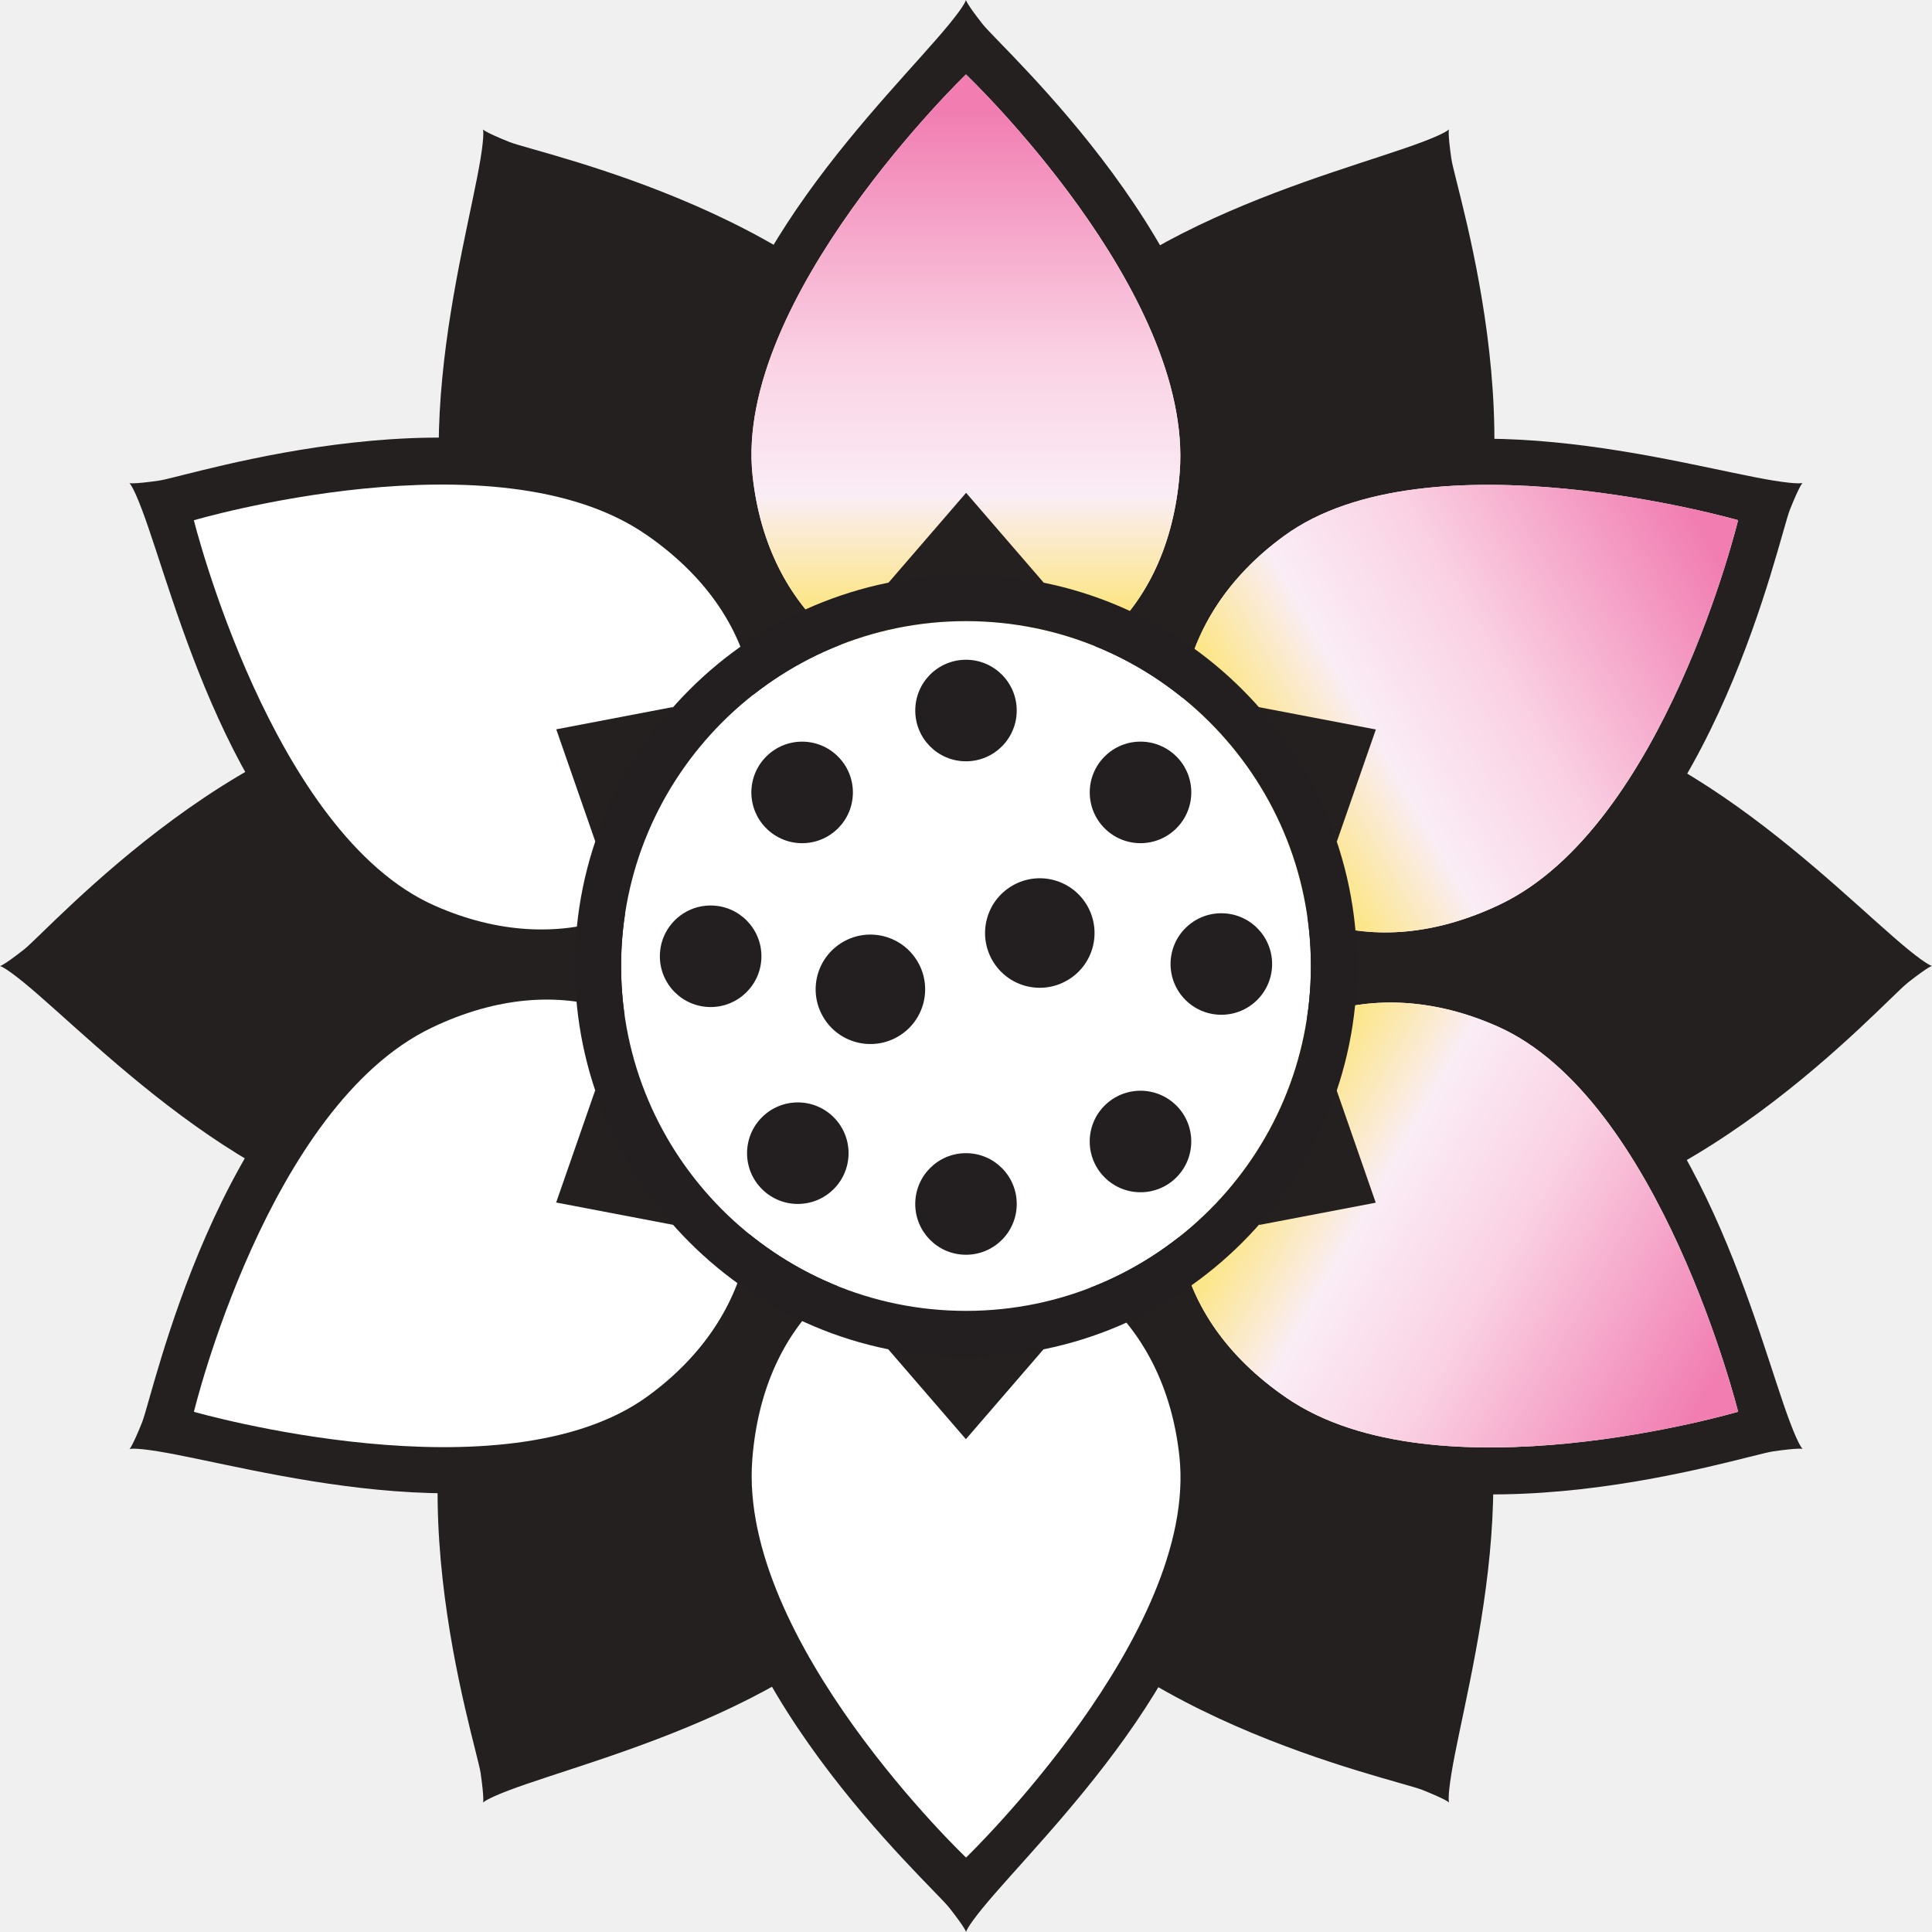
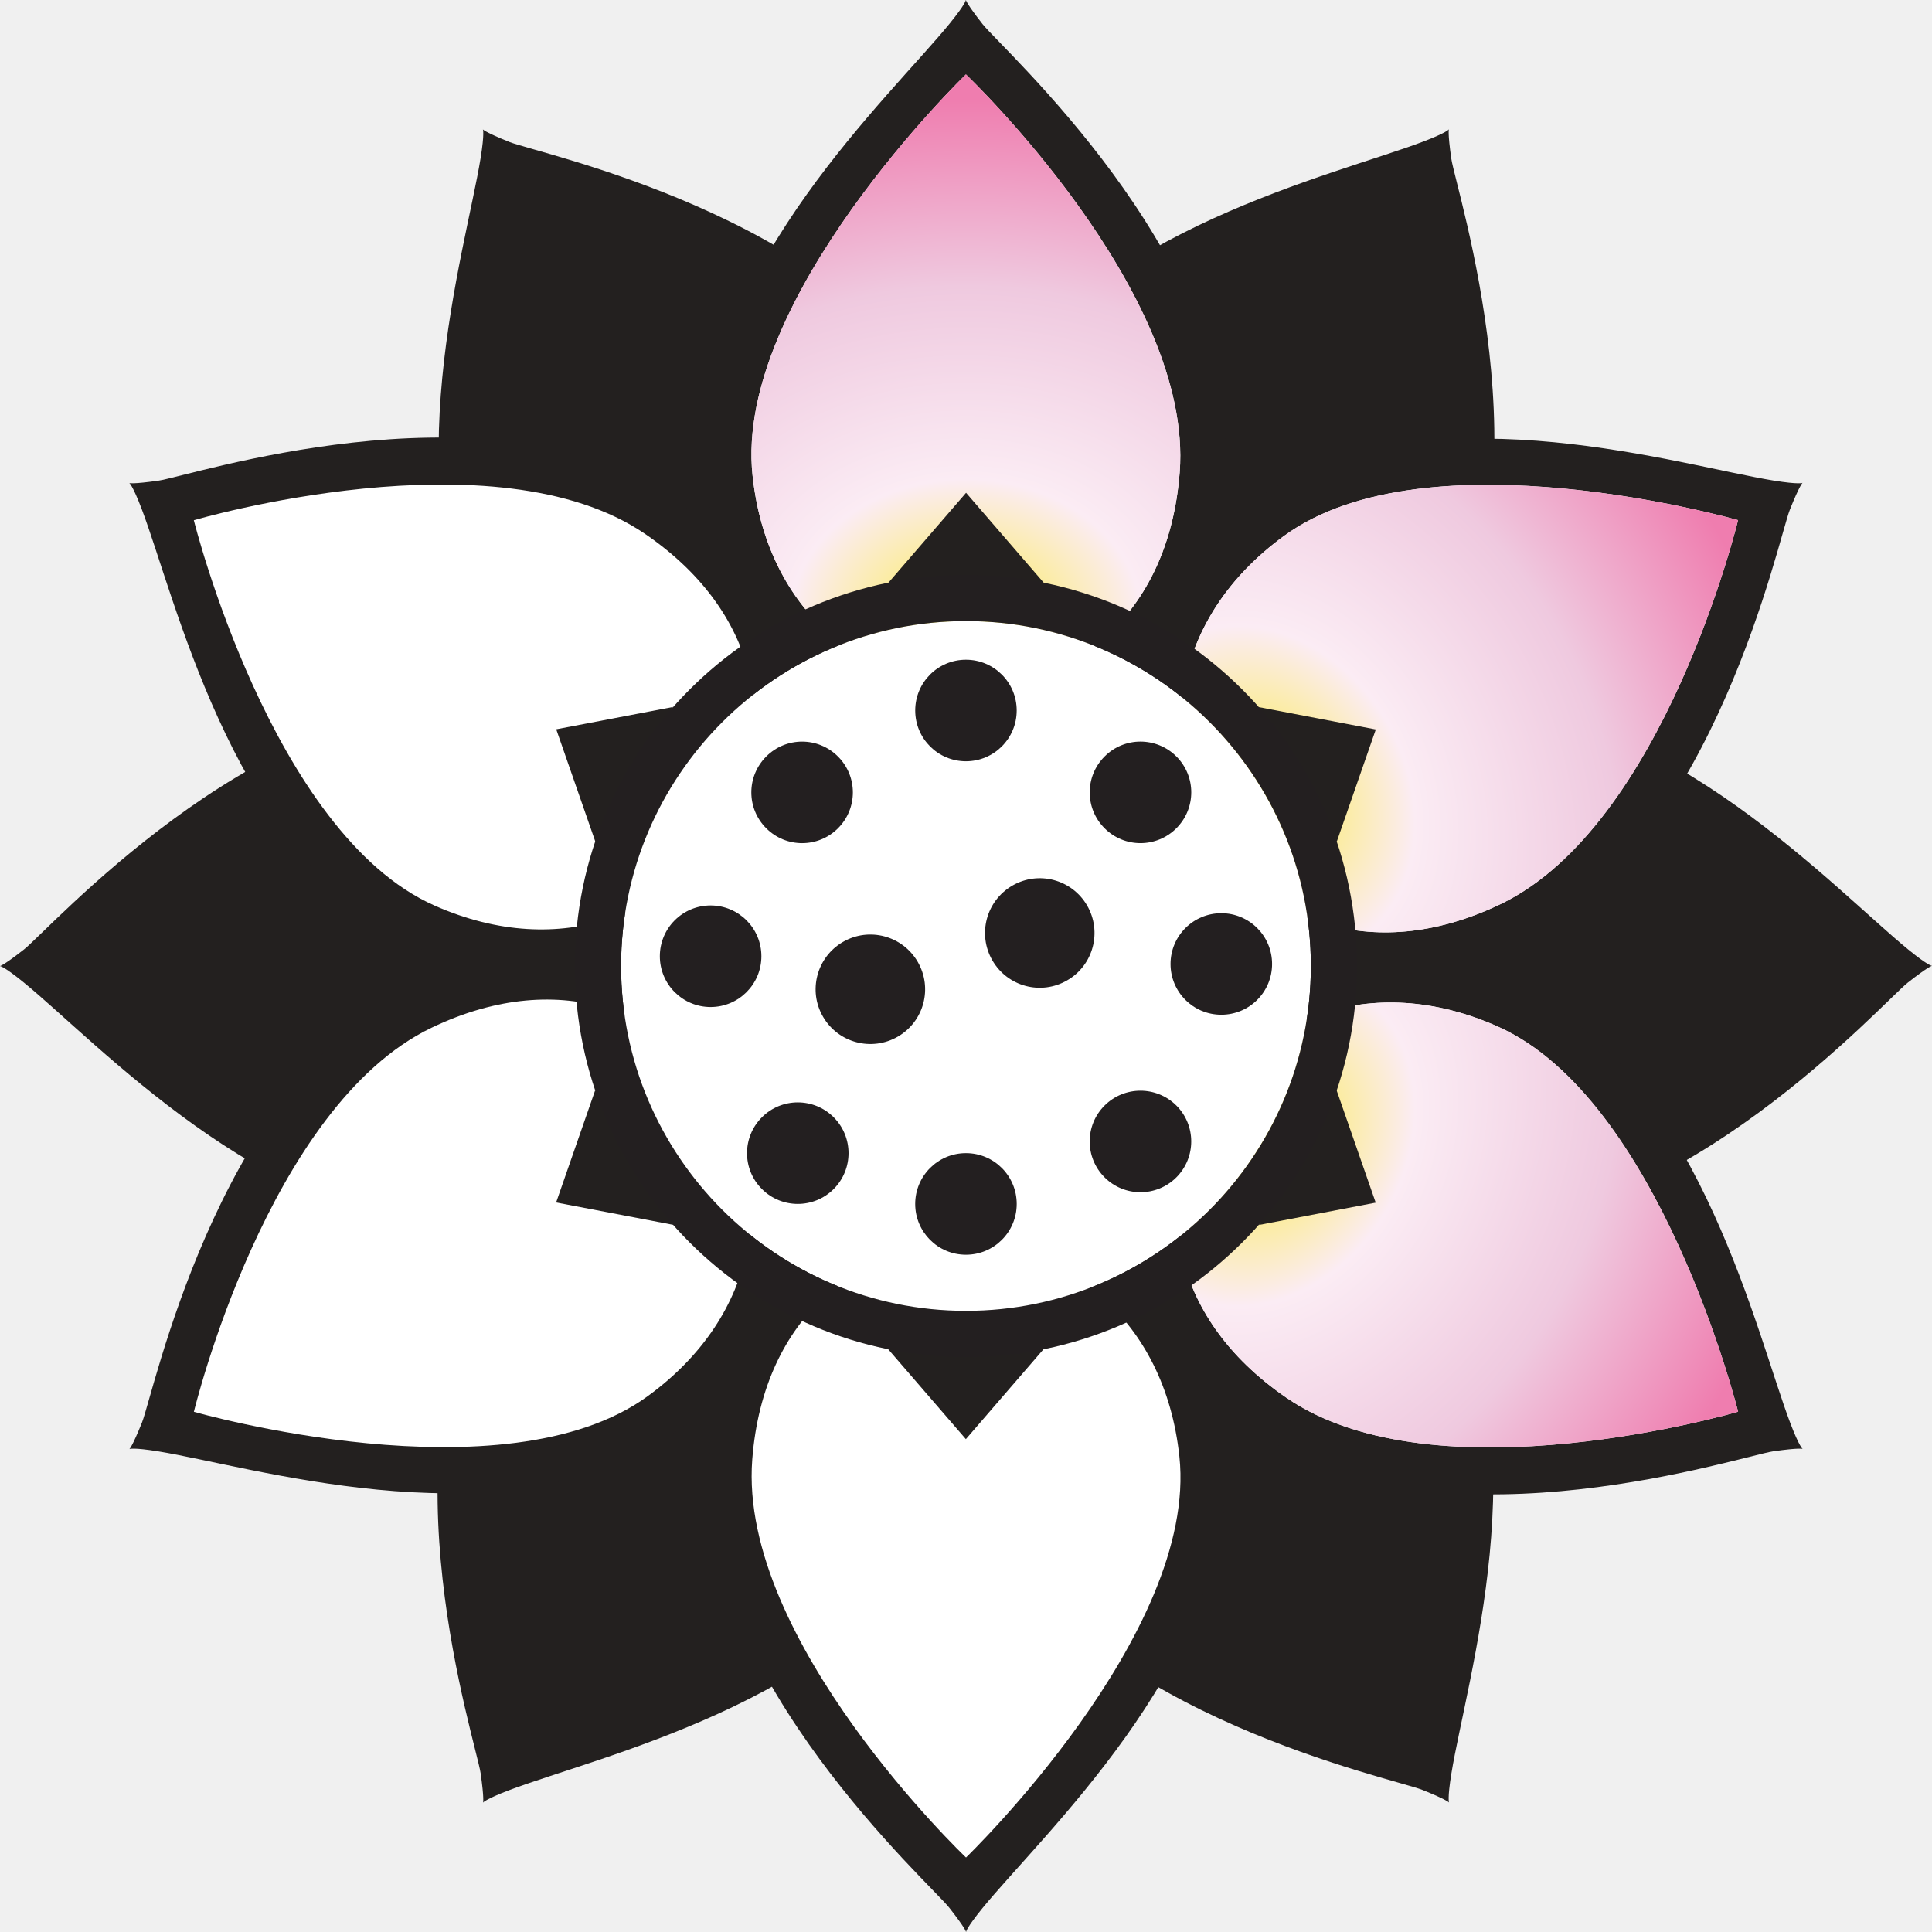
- <svg xmlns="http://www.w3.org/2000/svg" width="100%" height="100%" viewBox="0 0 400 400" version="1.1" xml:space="preserve" style="fill-rule:evenodd;clip-rule:evenodd;stroke-linejoin:round;stroke-miterlimit:2;">
-   <g id="Layer-1" transform="matrix(5.555556,0,0,5.555556,0,0)">
-     <g transform="matrix(18.99341,5.095115,5.095115,-18.99341,17.60416,17.13835)">
-       <path d="M-0.143,0.61C-0.143,0.61 -0.138,0.605 -0.133,0.556C-0.115,0.378 -0.133,-0.088 0.114,-0.342C0.59,-0.831 1.304,-0.151 0.82,0.343C0.543,0.625 -0.026,0.593 -0.088,0.6C-0.138,0.606 -0.143,0.61 -0.143,0.61Z" style="fill:rgb(35,32,31);fill-rule:nonzero;" />
-     </g>
-     <g transform="matrix(13.90921,-13.90122,-13.90122,-13.90921,10.46742,42.50044)">
-       <path d="M-0.143,0.61C-0.143,0.61 -0.138,0.605 -0.133,0.556C-0.115,0.378 -0.133,-0.088 0.114,-0.342C0.59,-0.831 1.304,-0.151 0.82,0.343C0.543,0.625 -0.026,0.593 -0.088,0.6C-0.138,0.606 -0.143,0.61 -0.143,0.61Z" style="fill:rgb(35,32,31);fill-rule:nonzero;" />
-     </g>
-     <g transform="matrix(-5.084208,-18.99634,-18.99634,5.084208,28.86325,61.36209)">
-       <path d="M-0.143,0.61C-0.143,0.61 -0.138,0.605 -0.133,0.556C-0.115,0.378 -0.133,-0.088 0.114,-0.342C0.59,-0.831 1.304,-0.151 0.82,0.343C0.543,0.625 -0.026,0.593 -0.088,0.6C-0.138,0.606 -0.143,0.61 -0.143,0.61Z" style="fill:rgb(35,32,31);fill-rule:nonzero;" />
-     </g>
-     <g transform="matrix(-18.99341,-5.095115,-5.095115,18.99341,54.39584,54.86165)">
-       <path d="M-0.143,0.61C-0.143,0.61 -0.138,0.605 -0.133,0.556C-0.115,0.378 -0.133,-0.088 0.114,-0.342C0.59,-0.831 1.304,-0.151 0.82,0.343C0.543,0.625 -0.026,0.593 -0.088,0.6C-0.138,0.606 -0.143,0.61 -0.143,0.61Z" style="fill:rgb(35,32,31);fill-rule:nonzero;" />
-     </g>
-     <g transform="matrix(-13.90921,13.90122,13.90122,13.90921,61.53258,29.49956)">
-       <path d="M-0.143,0.61C-0.143,0.61 -0.138,0.605 -0.133,0.556C-0.115,0.378 -0.133,-0.088 0.114,-0.342C0.59,-0.831 1.304,-0.151 0.82,0.343C0.543,0.625 -0.026,0.593 -0.088,0.6C-0.138,0.606 -0.143,0.61 -0.143,0.61Z" style="fill:rgb(35,32,31);fill-rule:nonzero;" />
-     </g>
-     <g transform="matrix(5.084208,18.99634,18.99634,-5.084208,43.13674,10.63791)">
-       <path d="M-0.143,0.61C-0.143,0.61 -0.138,0.605 -0.133,0.556C-0.115,0.378 -0.133,-0.088 0.114,-0.342C0.59,-0.831 1.304,-0.151 0.82,0.343C0.543,0.625 -0.026,0.593 -0.088,0.6C-0.138,0.606 -0.143,0.61 -0.143,0.61Z" style="fill:rgb(35,32,31);fill-rule:nonzero;" />
-     </g>
-     <g transform="matrix(18.99634,-5.084208,-5.084208,-18.99634,10.63791,28.86325)">
-       <path d="M-0.143,0.61C-0.143,0.61 -0.138,0.605 -0.133,0.556C-0.115,0.378 -0.133,-0.088 0.114,-0.342C0.59,-0.831 1.304,-0.151 0.82,0.343C0.543,0.625 -0.026,0.593 -0.088,0.6C-0.138,0.606 -0.143,0.61 -0.143,0.61Z" style="fill:rgb(35,32,31);fill-rule:nonzero;" />
-     </g>
-     <g transform="matrix(15.82721,-4.236019,-4.236019,-15.82721,11.55058,28.13632)">
-       <path d="M-0.117,0.584C-0.117,0.584 -0.13,-0.15 0.185,-0.404C0.682,-0.805 1.299,-0.216 0.867,0.288C0.598,0.602 -0.117,0.584 -0.117,0.584Z" style="fill:white;fill-rule:nonzero;" />
-     </g>
-     <g transform="matrix(-2.777673,4.807882,4.807882,2.777673,23.76512,25.48951)">
-       <path d="M0.537,-0.321L0.015,0.283L1.06,0.285L0.537,-0.321Z" style="fill:rgb(35,32,31);fill-rule:nonzero;" />
-     </g>
-     <g transform="matrix(5.095115,-18.99341,-18.99341,-5.095115,17.13835,54.39584)">
-       <path d="M-0.143,0.61C-0.143,0.61 -0.138,0.605 -0.133,0.556C-0.115,0.378 -0.133,-0.088 0.114,-0.342C0.59,-0.831 1.304,-0.151 0.82,0.343C0.543,0.625 -0.026,0.593 -0.088,0.6C-0.138,0.606 -0.143,0.61 -0.143,0.61Z" style="fill:rgb(35,32,31);fill-rule:nonzero;" />
-     </g>
-     <g transform="matrix(4.245106,-15.82478,-15.82478,-4.245106,16.96515,53.24198)">
-       <path d="M-0.117,0.584C-0.117,0.584 -0.13,-0.15 0.185,-0.404C0.682,-0.805 1.299,-0.216 0.867,0.288C0.598,0.602 -0.117,0.584 -0.117,0.584Z" style="fill:white;fill-rule:nonzero;" />
-     </g>
-     <g transform="matrix(2.774911,4.809476,4.809476,-2.774911,20.78021,41.34047)">
-       <path d="M0.537,-0.321L0.015,0.283L1.06,0.285L0.537,-0.321Z" style="fill:rgb(35,32,31);fill-rule:nonzero;" />
-     </g>
-     <g transform="matrix(-13.90122,-13.90921,-13.90921,13.90122,42.50044,61.53258)">
-       <path d="M-0.143,0.61C-0.143,0.61 -0.138,0.605 -0.133,0.556C-0.115,0.378 -0.133,-0.088 0.114,-0.342C0.59,-0.831 1.304,-0.151 0.82,0.343C0.543,0.625 -0.026,0.593 -0.088,0.6C-0.138,0.606 -0.143,0.61 -0.143,0.61Z" style="fill:rgb(35,32,31);fill-rule:nonzero;" />
-     </g>
-     <g transform="matrix(-11.58211,-11.58876,-11.58876,11.58211,41.41457,61.10565)">
-       <path d="M-0.117,0.584C-0.117,0.584 -0.13,-0.15 0.185,-0.404C0.682,-0.805 1.299,-0.216 0.867,0.288C0.598,0.602 -0.117,0.584 -0.117,0.584Z" style="fill:white;fill-rule:nonzero;" />
-     </g>
-     <g transform="matrix(5.552584,0.001594,0.001594,-5.552584,33.01509,51.85096)">
-       <path d="M0.537,-0.321L0.015,0.283L1.06,0.285L0.537,-0.321Z" style="fill:rgb(35,32,31);fill-rule:nonzero;" />
-     </g>
-     <g transform="matrix(-18.99634,5.084208,5.084208,18.99634,61.36209,43.13674)">
-       <path d="M-0.143,0.61C-0.143,0.61 -0.138,0.605 -0.133,0.556C-0.115,0.378 -0.133,-0.088 0.114,-0.342C0.59,-0.831 1.304,-0.151 0.82,0.343C0.543,0.625 -0.026,0.593 -0.088,0.6C-0.138,0.606 -0.143,0.61 -0.143,0.61Z" style="fill:rgb(35,32,31);fill-rule:nonzero;" />
-     </g>
-     <g transform="matrix(-15.82721,4.236019,4.236019,15.82721,60.44942,43.86368)">
-       <path d="M-0.117,0.584C-0.117,0.584 -0.13,-0.15 0.185,-0.404C0.682,-0.805 1.299,-0.216 0.867,0.288C0.598,0.602 -0.117,0.584 -0.117,0.584Z" style="fill:white;fill-rule:nonzero;" />
-     </g>
-     <g transform="matrix(-15.82721,4.236019,4.236019,15.82721,60.44942,43.86368)">
-       <path d="M-0.117,0.584C-0.117,0.584 -0.13,-0.15 0.185,-0.404C0.682,-0.805 1.299,-0.216 0.867,0.288C0.598,0.602 -0.117,0.584 -0.117,0.584Z" style="fill:url(#_Linear1);fill-rule:nonzero;" />
-     </g>
-     <g transform="matrix(2.777673,-4.807882,-4.807882,-2.777673,48.23488,46.51049)">
-       <path d="M0.537,-0.321L0.015,0.283L1.06,0.285L0.537,-0.321Z" style="fill:rgb(35,32,31);fill-rule:nonzero;" />
-     </g>
-     <g transform="matrix(-5.095115,18.99341,18.99341,5.095115,54.86165,17.60416)">
-       <path d="M-0.143,0.61C-0.143,0.61 -0.138,0.605 -0.133,0.556C-0.115,0.378 -0.133,-0.088 0.114,-0.342C0.59,-0.831 1.304,-0.151 0.82,0.343C0.543,0.625 -0.026,0.593 -0.088,0.6C-0.138,0.606 -0.143,0.61 -0.143,0.61Z" style="fill:rgb(35,32,31);fill-rule:nonzero;" />
-     </g>
-     <g transform="matrix(-4.245106,15.82478,15.82478,4.245106,55.03485,18.75802)">
-       <path d="M-0.117,0.584C-0.117,0.584 -0.13,-0.15 0.185,-0.404C0.682,-0.805 1.299,-0.216 0.867,0.288C0.598,0.602 -0.117,0.584 -0.117,0.584Z" style="fill:white;fill-rule:nonzero;" />
-     </g>
-     <g transform="matrix(-4.245106,15.82478,15.82478,4.245106,55.03485,18.75802)">
-       <path d="M-0.117,0.584C-0.117,0.584 -0.13,-0.15 0.185,-0.404C0.682,-0.805 1.299,-0.216 0.867,0.288C0.598,0.602 -0.117,0.584 -0.117,0.584Z" style="fill:url(#_Linear2);fill-rule:nonzero;" />
-     </g>
-     <g transform="matrix(-2.774911,-4.809476,-4.809476,2.774911,51.21979,30.65953)">
-       <path d="M0.537,-0.321L0.015,0.283L1.06,0.285L0.537,-0.321Z" style="fill:rgb(35,32,31);fill-rule:nonzero;" />
-     </g>
-     <g transform="matrix(13.90122,13.90921,13.90921,-13.90122,29.49956,10.46742)">
-       <path d="M-0.143,0.61C-0.143,0.61 -0.138,0.605 -0.133,0.556C-0.115,0.378 -0.133,-0.088 0.114,-0.342C0.59,-0.831 1.304,-0.151 0.82,0.343C0.543,0.625 -0.026,0.593 -0.088,0.6C-0.138,0.606 -0.143,0.61 -0.143,0.61Z" style="fill:rgb(35,32,31);fill-rule:nonzero;" />
-     </g>
-     <g transform="matrix(11.58211,11.58876,11.58876,-11.58211,30.58544,10.89435)">
-       <path d="M-0.117,0.584C-0.117,0.584 -0.13,-0.15 0.185,-0.404C0.682,-0.805 1.299,-0.216 0.867,0.288C0.598,0.602 -0.117,0.584 -0.117,0.584Z" style="fill:white;fill-rule:nonzero;" />
-     </g>
-     <g transform="matrix(11.58211,11.58876,11.58876,-11.58211,30.58544,10.89435)">
-       <path d="M-0.117,0.584C-0.117,0.584 -0.13,-0.15 0.185,-0.404C0.682,-0.805 1.299,-0.216 0.867,0.288C0.598,0.602 -0.117,0.584 -0.117,0.584Z" style="fill:url(#_Linear3);fill-rule:nonzero;" />
-     </g>
-     <g transform="matrix(-5.552584,-0.001594,-0.001594,5.552584,38.98491,20.14904)">
-       <path d="M0.537,-0.321L0.015,0.283L1.06,0.285L0.537,-0.321Z" style="fill:rgb(35,32,31);fill-rule:nonzero;" />
-     </g>
-     <g transform="matrix(-1.501736,0,0,1.501736,36,48.85336)">
-       <path d="M0,-17.118C4.719,-17.118 8.559,-13.278 8.559,-8.558C8.559,-3.84 4.719,0 0,0C-4.719,0 -8.559,-3.84 -8.559,-8.558C-8.559,-13.278 -4.719,-17.118 0,-17.118" style="fill:white;fill-rule:nonzero;" />
-     </g>
-     <g transform="matrix(1.501736,0,0,1.501736,36,50.5736)">
-       <path d="M0,-19.409C-5.351,-19.409 -9.705,-15.055 -9.705,-9.704C-9.705,-4.354 -5.351,0 0,0C5.351,0 9.705,-4.354 9.705,-9.704C9.705,-15.055 5.351,-19.409 0,-19.409M0,-1.146C-4.719,-1.146 -8.559,-4.985 -8.559,-9.704C-8.559,-14.424 -4.719,-18.263 0,-18.263C4.719,-18.263 8.559,-14.424 8.559,-9.704C8.559,-4.985 4.719,-1.146 0,-1.146" style="fill:rgb(35,31,32);fill-rule:nonzero;" />
-     </g>
-     <g transform="matrix(0,-1.501736,-1.501736,0,35.9997,24.58861)">
-       <path d="M-1.259,-1.259C-1.955,-1.259 -2.519,-0.696 -2.519,0.001C-2.519,0.697 -1.955,1.259 -1.259,1.259C-0.563,1.259 0.001,0.697 0.001,0.001C0.001,-0.696 -0.563,-1.259 -1.259,-1.259" style="fill:rgb(35,31,32);fill-rule:nonzero;" />
-     </g>
-     <g transform="matrix(0,-1.501736,-1.501736,0,36.00045,42.97677)">
-       <path d="M-1.26,-1.259C-0.564,-1.259 0.001,-0.696 0.001,0.001C0.001,0.697 -0.564,1.26 -1.26,1.26C-1.955,1.26 -2.52,0.697 -2.52,0.001C-2.52,-0.696 -1.955,-1.259 -1.26,-1.259" style="fill:rgb(35,31,32);fill-rule:nonzero;" />
-     </g>
-     <g transform="matrix(-1.501736,0,0,1.501736,26.48365,37.52967)">
-       <path d="M0,-2.52C-0.695,-2.52 -1.26,-1.957 -1.26,-1.26C-1.26,-0.564 -0.695,0 0,0C0.696,0 1.26,-0.564 1.26,-1.26C1.26,-1.957 0.696,-2.52 0,-2.52" style="fill:rgb(35,31,32);fill-rule:nonzero;" />
-     </g>
-     <g transform="matrix(-1.501736,0,0,1.501736,45.5156,37.8171)">
-       <path d="M0,-2.519C0.696,-2.519 1.26,-1.956 1.26,-1.259C1.26,-0.563 0.696,0 0,0C-0.696,0 -1.26,-0.563 -1.26,-1.259C-1.26,-1.956 -0.696,-2.519 0,-2.519" style="fill:rgb(35,31,32);fill-rule:nonzero;" />
-     </g>
-     <g transform="matrix(-1.061888,-1.061888,-1.061888,1.061888,28.00152,29.52991)">
-       <path d="M-0.892,-2.149C-1.588,-2.149 -2.151,-1.586 -2.151,-0.89C-2.151,-0.194 -1.588,0.369 -0.892,0.369C-0.195,0.37 0.368,-0.193 0.368,-0.891C0.368,-1.587 -0.195,-2.15 -0.892,-2.149" style="fill:rgb(35,31,32);fill-rule:nonzero;" />
-     </g>
-     <g transform="matrix(-1.061888,-1.061888,-1.061888,1.061888,40.61,42.54059)">
-       <path d="M-0.891,-2.152C-0.196,-2.151 0.368,-1.588 0.369,-0.892C0.369,-0.196 -0.194,0.368 -0.891,0.368C-1.587,0.368 -2.151,-0.196 -2.151,-0.892C-2.15,-1.588 -1.586,-2.152 -0.891,-2.152" style="fill:rgb(35,31,32);fill-rule:nonzero;" />
-     </g>
-     <g transform="matrix(-1.061888,1.061888,1.061888,1.061888,31.62373,42.97556)">
-       <path d="M0.891,-2.15C0.195,-2.151 -0.369,-1.586 -0.369,-0.891C-0.369,-0.195 0.195,0.369 0.891,0.369C1.586,0.369 2.151,-0.195 2.15,-0.891C2.151,-1.586 1.586,-2.15 0.891,-2.15" style="fill:rgb(35,31,32);fill-rule:nonzero;" />
-     </g>
-     <g transform="matrix(-1.299048,0.753448,0.753448,1.299048,34.20743,37.88226)">
-       <path d="M0.681,-2.533C-0.069,-2.533 -0.677,-1.926 -0.677,-1.174C-0.677,-0.424 -0.07,0.183 0.681,0.183C1.432,0.182 2.04,-0.426 2.039,-1.176C2.04,-1.926 1.431,-2.533 0.681,-2.533" style="fill:rgb(35,31,32);fill-rule:nonzero;" />
-     </g>
-     <g transform="matrix(-1.06159,1.062186,1.062186,1.06159,44.39562,29.52931)">
-       <path d="M0.891,-2.15C1.587,-2.15 2.151,-1.587 2.151,-0.891C2.152,-0.195 1.588,0.369 0.891,0.369C0.195,0.369 -0.369,-0.194 -0.369,-0.89C-0.368,-1.586 0.194,-2.151 0.891,-2.15" style="fill:rgb(35,31,32);fill-rule:nonzero;" />
-     </g>
-     <g transform="matrix(-1.299048,0.753448,0.753448,1.299048,40.52126,35.78499)">
-       <path d="M0.681,-2.534C1.432,-2.534 2.039,-1.927 2.04,-1.176C2.04,-0.424 1.433,0.183 0.681,0.182C-0.068,0.184 -0.676,-0.424 -0.677,-1.175C-0.677,-1.927 -0.069,-2.535 0.681,-2.534" style="fill:rgb(35,31,32);fill-rule:nonzero;" />
+ <svg xmlns="http://www.w3.org/2000/svg" width="400px" height="400px" version="1.1" xml:space="preserve" style="fill-rule:evenodd;clip-rule:evenodd;stroke-linejoin:round;stroke-miterlimit:2;">
+   <g transform="matrix(1,0,0,1,-0.006296,-0.006296)">
+     <g id="Layer-1" transform="matrix(5.555556,0,0,5.555556,0,0)">
+       <g>
+         <g transform="matrix(18.99341,5.095115,5.095115,-18.99341,17.60416,17.13835)">
+           <path d="M-0.143,0.61C-0.143,0.61 -0.138,0.605 -0.133,0.556C-0.115,0.378 -0.133,-0.088 0.114,-0.342C0.59,-0.831 1.304,-0.151 0.82,0.343C0.543,0.625 -0.026,0.593 -0.088,0.6C-0.138,0.606 -0.143,0.61 -0.143,0.61Z" style="fill:rgb(35,32,31);fill-rule:nonzero;" />
+         </g>
+         <g transform="matrix(13.90921,-13.90122,-13.90122,-13.90921,10.46742,42.50044)">
+           <path d="M-0.143,0.61C-0.143,0.61 -0.138,0.605 -0.133,0.556C-0.115,0.378 -0.133,-0.088 0.114,-0.342C0.59,-0.831 1.304,-0.151 0.82,0.343C0.543,0.625 -0.026,0.593 -0.088,0.6C-0.138,0.606 -0.143,0.61 -0.143,0.61Z" style="fill:rgb(35,32,31);fill-rule:nonzero;" />
+         </g>
+         <g transform="matrix(-5.084208,-18.99634,-18.99634,5.084208,28.86325,61.36209)">
+           <path d="M-0.143,0.61C-0.143,0.61 -0.138,0.605 -0.133,0.556C-0.115,0.378 -0.133,-0.088 0.114,-0.342C0.59,-0.831 1.304,-0.151 0.82,0.343C0.543,0.625 -0.026,0.593 -0.088,0.6C-0.138,0.606 -0.143,0.61 -0.143,0.61Z" style="fill:rgb(35,32,31);fill-rule:nonzero;" />
+         </g>
+         <g transform="matrix(-18.99341,-5.095115,-5.095115,18.99341,54.39584,54.86165)">
+           <path d="M-0.143,0.61C-0.143,0.61 -0.138,0.605 -0.133,0.556C-0.115,0.378 -0.133,-0.088 0.114,-0.342C0.59,-0.831 1.304,-0.151 0.82,0.343C0.543,0.625 -0.026,0.593 -0.088,0.6C-0.138,0.606 -0.143,0.61 -0.143,0.61Z" style="fill:rgb(35,32,31);fill-rule:nonzero;" />
+         </g>
+         <g transform="matrix(-13.90921,13.90122,13.90122,13.90921,61.53258,29.49956)">
+           <path d="M-0.143,0.61C-0.143,0.61 -0.138,0.605 -0.133,0.556C-0.115,0.378 -0.133,-0.088 0.114,-0.342C0.59,-0.831 1.304,-0.151 0.82,0.343C0.543,0.625 -0.026,0.593 -0.088,0.6C-0.138,0.606 -0.143,0.61 -0.143,0.61Z" style="fill:rgb(35,32,31);fill-rule:nonzero;" />
+         </g>
+         <g transform="matrix(5.084208,18.99634,18.99634,-5.084208,43.13674,10.63791)">
+           <path d="M-0.143,0.61C-0.143,0.61 -0.138,0.605 -0.133,0.556C-0.115,0.378 -0.133,-0.088 0.114,-0.342C0.59,-0.831 1.304,-0.151 0.82,0.343C0.543,0.625 -0.026,0.593 -0.088,0.6C-0.138,0.606 -0.143,0.61 -0.143,0.61Z" style="fill:rgb(35,32,31);fill-rule:nonzero;" />
+         </g>
+       </g>
+       <g>
+         <g>
+           <g transform="matrix(18.99634,-5.084208,-5.084208,-18.99634,10.63791,28.86325)">
+             <path d="M-0.143,0.61C-0.143,0.61 -0.138,0.605 -0.133,0.556C-0.115,0.378 -0.133,-0.088 0.114,-0.342C0.59,-0.831 1.304,-0.151 0.82,0.343C0.543,0.625 -0.026,0.593 -0.088,0.6C-0.138,0.606 -0.143,0.61 -0.143,0.61Z" style="fill:rgb(35,32,31);fill-rule:nonzero;" />
+           </g>
+           <g transform="matrix(15.82721,-4.236019,-4.236019,-15.82721,11.55058,28.13632)">
+             <path d="M-0.117,0.584C-0.117,0.584 -0.13,-0.15 0.185,-0.404C0.682,-0.805 1.299,-0.216 0.867,0.288C0.598,0.602 -0.117,0.584 -0.117,0.584Z" style="fill:white;fill-rule:nonzero;" />
+           </g>
+         </g>
+         <g>
+           <g transform="matrix(5.095115,-18.99341,-18.99341,-5.095115,17.13835,54.39584)">
+             <path d="M-0.143,0.61C-0.143,0.61 -0.138,0.605 -0.133,0.556C-0.115,0.378 -0.133,-0.088 0.114,-0.342C0.59,-0.831 1.304,-0.151 0.82,0.343C0.543,0.625 -0.026,0.593 -0.088,0.6C-0.138,0.606 -0.143,0.61 -0.143,0.61Z" style="fill:rgb(35,32,31);fill-rule:nonzero;" />
+           </g>
+           <g transform="matrix(4.245106,-15.82478,-15.82478,-4.245106,16.96515,53.24198)">
+             <path d="M-0.117,0.584C-0.117,0.584 -0.13,-0.15 0.185,-0.404C0.682,-0.805 1.299,-0.216 0.867,0.288C0.598,0.602 -0.117,0.584 -0.117,0.584Z" style="fill:white;fill-rule:nonzero;" />
+           </g>
+         </g>
+         <g>
+           <g transform="matrix(-13.90122,-13.90921,-13.90921,13.90122,42.50044,61.53258)">
+             <path d="M-0.143,0.61C-0.143,0.61 -0.138,0.605 -0.133,0.556C-0.115,0.378 -0.133,-0.088 0.114,-0.342C0.59,-0.831 1.304,-0.151 0.82,0.343C0.543,0.625 -0.026,0.593 -0.088,0.6C-0.138,0.606 -0.143,0.61 -0.143,0.61Z" style="fill:rgb(35,32,31);fill-rule:nonzero;" />
+           </g>
+           <g transform="matrix(-11.58211,-11.58876,-11.58876,11.58211,41.41457,61.10565)">
+             <path d="M-0.117,0.584C-0.117,0.584 -0.13,-0.15 0.185,-0.404C0.682,-0.805 1.299,-0.216 0.867,0.288C0.598,0.602 -0.117,0.584 -0.117,0.584Z" style="fill:white;fill-rule:nonzero;" />
+           </g>
+         </g>
+         <g>
+           <g transform="matrix(-18.99634,5.084208,5.084208,18.99634,61.36209,43.13674)">
+             <path d="M-0.143,0.61C-0.143,0.61 -0.138,0.605 -0.133,0.556C-0.115,0.378 -0.133,-0.088 0.114,-0.342C0.59,-0.831 1.304,-0.151 0.82,0.343C0.543,0.625 -0.026,0.593 -0.088,0.6C-0.138,0.606 -0.143,0.61 -0.143,0.61Z" style="fill:rgb(35,32,31);fill-rule:nonzero;" />
+           </g>
+           <g transform="matrix(-15.82721,4.236019,4.236019,15.82721,60.44942,43.86368)">
+             <path d="M-0.117,0.584C-0.117,0.584 -0.13,-0.15 0.185,-0.404C0.682,-0.805 1.299,-0.216 0.867,0.288C0.598,0.602 -0.117,0.584 -0.117,0.584Z" style="fill:white;fill-rule:nonzero;" />
+           </g>
+         </g>
+         <g>
+           <g transform="matrix(-5.095115,18.99341,18.99341,5.095115,54.86165,17.60416)">
+             <path d="M-0.143,0.61C-0.143,0.61 -0.138,0.605 -0.133,0.556C-0.115,0.378 -0.133,-0.088 0.114,-0.342C0.59,-0.831 1.304,-0.151 0.82,0.343C0.543,0.625 -0.026,0.593 -0.088,0.6C-0.138,0.606 -0.143,0.61 -0.143,0.61Z" style="fill:rgb(35,32,31);fill-rule:nonzero;" />
+           </g>
+           <g transform="matrix(-4.245106,15.82478,15.82478,4.245106,55.03485,18.75802)">
+             <path d="M-0.117,0.584C-0.117,0.584 -0.13,-0.15 0.185,-0.404C0.682,-0.805 1.299,-0.216 0.867,0.288C0.598,0.602 -0.117,0.584 -0.117,0.584Z" style="fill:white;fill-rule:nonzero;" />
+           </g>
+         </g>
+         <g>
+           <g transform="matrix(13.90122,13.90921,13.90921,-13.90122,29.49956,10.46742)">
+             <path d="M-0.143,0.61C-0.143,0.61 -0.138,0.605 -0.133,0.556C-0.115,0.378 -0.133,-0.088 0.114,-0.342C0.59,-0.831 1.304,-0.151 0.82,0.343C0.543,0.625 -0.026,0.593 -0.088,0.6C-0.138,0.606 -0.143,0.61 -0.143,0.61Z" style="fill:rgb(35,32,31);fill-rule:nonzero;" />
+           </g>
+           <g transform="matrix(11.58211,11.58876,11.58876,-11.58211,30.58544,10.89435)">
+             <path d="M-0.117,0.584C-0.117,0.584 -0.13,-0.15 0.185,-0.404C0.682,-0.805 1.299,-0.216 0.867,0.288C0.598,0.602 -0.117,0.584 -0.117,0.584Z" style="fill:white;fill-rule:nonzero;" />
+           </g>
+         </g>
+       </g>
+       <g id="_3" transform="matrix(-15.82721,4.236019,4.236019,15.82721,60.44942,43.86368)">
+         <path d="M-0.117,0.584C-0.117,0.584 -0.13,-0.15 0.185,-0.404C0.682,-0.805 1.299,-0.216 0.867,0.288C0.598,0.602 -0.117,0.584 -0.117,0.584Z" style="fill:url(#_Radial1);fill-rule:nonzero;" />
+       </g>
+       <g id="_2" transform="matrix(-4.245106,15.82478,15.82478,4.245106,55.03485,18.75802)">
+         <path d="M-0.117,0.584C-0.117,0.584 -0.13,-0.15 0.185,-0.404C0.682,-0.805 1.299,-0.216 0.867,0.288C0.598,0.602 -0.117,0.584 -0.117,0.584Z" style="fill:url(#_Radial2);fill-rule:nonzero;" />
+       </g>
+       <g id="_1" transform="matrix(11.58211,11.58876,11.58876,-11.58211,30.58544,10.89435)">
+         <path d="M-0.117,0.584C-0.117,0.584 -0.13,-0.15 0.185,-0.404C0.682,-0.805 1.299,-0.216 0.867,0.288C0.598,0.602 -0.117,0.584 -0.117,0.584Z" style="fill:url(#_Radial3);fill-rule:nonzero;" />
+       </g>
+       <g>
+         <g transform="matrix(-2.777673,4.807882,4.807882,2.777673,23.76512,25.48951)">
+           <path d="M0.537,-0.321L0.015,0.283L1.06,0.285L0.537,-0.321Z" style="fill:rgb(35,32,31);fill-rule:nonzero;" />
+         </g>
+         <g transform="matrix(2.774911,4.809476,4.809476,-2.774911,20.78021,41.34047)">
+           <path d="M0.537,-0.321L0.015,0.283L1.06,0.285L0.537,-0.321Z" style="fill:rgb(35,32,31);fill-rule:nonzero;" />
+         </g>
+         <g transform="matrix(5.552584,0.001594,0.001594,-5.552584,33.01509,51.85096)">
+           <path d="M0.537,-0.321L0.015,0.283L1.06,0.285L0.537,-0.321Z" style="fill:rgb(35,32,31);fill-rule:nonzero;" />
+         </g>
+         <g transform="matrix(2.777673,-4.807882,-4.807882,-2.777673,48.23488,46.51049)">
+           <path d="M0.537,-0.321L0.015,0.283L1.06,0.285L0.537,-0.321Z" style="fill:rgb(35,32,31);fill-rule:nonzero;" />
+         </g>
+         <g transform="matrix(-2.774911,-4.809476,-4.809476,2.774911,51.21979,30.65953)">
+           <path d="M0.537,-0.321L0.015,0.283L1.06,0.285L0.537,-0.321Z" style="fill:rgb(35,32,31);fill-rule:nonzero;" />
+         </g>
+         <g transform="matrix(-5.552584,-0.001594,-0.001594,5.552584,38.98491,20.14904)">
+           <path d="M0.537,-0.321L0.015,0.283L1.06,0.285L0.537,-0.321Z" style="fill:rgb(35,32,31);fill-rule:nonzero;" />
+         </g>
+       </g>
+       <g>
+         <g transform="matrix(-1.501736,0,0,1.501736,36,48.85336)">
+           <path d="M0,-17.118C4.719,-17.118 8.559,-13.278 8.559,-8.558C8.559,-3.84 4.719,0 0,0C-4.719,0 -8.559,-3.84 -8.559,-8.558C-8.559,-13.278 -4.719,-17.118 0,-17.118" style="fill:white;fill-rule:nonzero;" />
+         </g>
+         <g transform="matrix(1.501736,0,0,1.501736,36,50.5736)">
+           <path d="M0,-19.409C-5.351,-19.409 -9.705,-15.055 -9.705,-9.704C-9.705,-4.354 -5.351,0 0,0C5.351,0 9.705,-4.354 9.705,-9.704C9.705,-15.055 5.351,-19.409 0,-19.409M0,-1.146C-4.719,-1.146 -8.559,-4.985 -8.559,-9.704C-8.559,-14.424 -4.719,-18.263 0,-18.263C4.719,-18.263 8.559,-14.424 8.559,-9.704C8.559,-4.985 4.719,-1.146 0,-1.146" style="fill:rgb(35,31,32);fill-rule:nonzero;" />
+         </g>
+         <g transform="matrix(0,-1.501736,-1.501736,0,35.9997,24.58861)">
+           <path d="M-1.259,-1.259C-1.955,-1.259 -2.519,-0.696 -2.519,0.001C-2.519,0.697 -1.955,1.259 -1.259,1.259C-0.563,1.259 0.001,0.697 0.001,0.001C0.001,-0.696 -0.563,-1.259 -1.259,-1.259" style="fill:rgb(35,31,32);fill-rule:nonzero;" />
+         </g>
+         <g transform="matrix(0,-1.501736,-1.501736,0,36.00045,42.97677)">
+           <path d="M-1.26,-1.259C-0.564,-1.259 0.001,-0.696 0.001,0.001C0.001,0.697 -0.564,1.26 -1.26,1.26C-1.955,1.26 -2.52,0.697 -2.52,0.001C-2.52,-0.696 -1.955,-1.259 -1.26,-1.259" style="fill:rgb(35,31,32);fill-rule:nonzero;" />
+         </g>
+         <g transform="matrix(-1.501736,0,0,1.501736,26.48365,37.52967)">
+           <path d="M0,-2.52C-0.695,-2.52 -1.26,-1.957 -1.26,-1.26C-1.26,-0.564 -0.695,0 0,0C0.696,0 1.26,-0.564 1.26,-1.26C1.26,-1.957 0.696,-2.52 0,-2.52" style="fill:rgb(35,31,32);fill-rule:nonzero;" />
+         </g>
+         <g transform="matrix(-1.501736,0,0,1.501736,45.5156,37.8171)">
+           <path d="M0,-2.519C0.696,-2.519 1.26,-1.956 1.26,-1.259C1.26,-0.563 0.696,0 0,0C-0.696,0 -1.26,-0.563 -1.26,-1.259C-1.26,-1.956 -0.696,-2.519 0,-2.519" style="fill:rgb(35,31,32);fill-rule:nonzero;" />
+         </g>
+         <g transform="matrix(-1.061888,-1.061888,-1.061888,1.061888,28.00152,29.52991)">
+           <path d="M-0.892,-2.149C-1.588,-2.149 -2.151,-1.586 -2.151,-0.89C-2.151,-0.194 -1.588,0.369 -0.892,0.369C-0.195,0.37 0.368,-0.193 0.368,-0.891C0.368,-1.587 -0.195,-2.15 -0.892,-2.149" style="fill:rgb(35,31,32);fill-rule:nonzero;" />
+         </g>
+         <g transform="matrix(-1.061888,-1.061888,-1.061888,1.061888,40.61,42.54059)">
+           <path d="M-0.891,-2.152C-0.196,-2.151 0.368,-1.588 0.369,-0.892C0.369,-0.196 -0.194,0.368 -0.891,0.368C-1.587,0.368 -2.151,-0.196 -2.151,-0.892C-2.15,-1.588 -1.586,-2.152 -0.891,-2.152" style="fill:rgb(35,31,32);fill-rule:nonzero;" />
+         </g>
+         <g transform="matrix(-1.061888,1.061888,1.061888,1.061888,31.62373,42.97556)">
+           <path d="M0.891,-2.15C0.195,-2.151 -0.369,-1.586 -0.369,-0.891C-0.369,-0.195 0.195,0.369 0.891,0.369C1.586,0.369 2.151,-0.195 2.15,-0.891C2.151,-1.586 1.586,-2.15 0.891,-2.15" style="fill:rgb(35,31,32);fill-rule:nonzero;" />
+         </g>
+         <g transform="matrix(-1.299048,0.753448,0.753448,1.299048,34.20743,37.88226)">
+           <path d="M0.681,-2.533C-0.069,-2.533 -0.677,-1.926 -0.677,-1.174C-0.677,-0.424 -0.07,0.183 0.681,0.183C1.432,0.182 2.04,-0.426 2.039,-1.176C2.04,-1.926 1.431,-2.533 0.681,-2.533" style="fill:rgb(35,31,32);fill-rule:nonzero;" />
+         </g>
+         <g transform="matrix(-1.06159,1.062186,1.062186,1.06159,44.39562,29.52931)">
+           <path d="M0.891,-2.15C1.587,-2.15 2.151,-1.587 2.151,-0.891C2.152,-0.195 1.588,0.369 0.891,0.369C0.195,0.369 -0.369,-0.194 -0.369,-0.89C-0.368,-1.586 0.194,-2.151 0.891,-2.15" style="fill:rgb(35,31,32);fill-rule:nonzero;" />
+         </g>
+         <g transform="matrix(-1.299048,0.753448,0.753448,1.299048,40.52126,35.78499)">
+           <path d="M0.681,-2.534C1.432,-2.534 2.039,-1.927 2.04,-1.176C2.04,-0.424 1.433,0.183 0.681,0.182C-0.068,0.184 -0.676,-0.424 -0.677,-1.175C-0.677,-1.927 -0.069,-2.535 0.681,-2.534" style="fill:rgb(35,31,32);fill-rule:nonzero;" />
+         </g>
+       </g>
    </g>
  </g>
  <defs>
-     <linearGradient id="_Linear1" x1="0" y1="0" x2="1" y2="0" gradientUnits="userSpaceOnUse" gradientTransform="matrix(-0.841811,0.841811,0.841811,0.841811,0.798167,-0.298183)">
-       <stop offset="0" style="stop-color:rgb(253,228,107);stop-opacity:1" />
-       <stop offset="0.26" style="stop-color:rgb(250,237,245);stop-opacity:1" />
-       <stop offset="0.53" style="stop-color:rgb(250,209,227);stop-opacity:1" />
-       <stop offset="1" style="stop-color:rgb(241,125,177);stop-opacity:1" />
-     </linearGradient>
-     <linearGradient id="_Linear2" x1="0" y1="0" x2="1" y2="0" gradientUnits="userSpaceOnUse" gradientTransform="matrix(-0.841811,0.841811,0.841811,0.841811,0.798167,-0.298183)">
-       <stop offset="0" style="stop-color:rgb(253,228,107);stop-opacity:1" />
-       <stop offset="0.26" style="stop-color:rgb(250,237,245);stop-opacity:1" />
-       <stop offset="0.53" style="stop-color:rgb(250,209,227);stop-opacity:1" />
-       <stop offset="1" style="stop-color:rgb(241,125,177);stop-opacity:1" />
-     </linearGradient>
-     <linearGradient id="_Linear3" x1="0" y1="0" x2="1" y2="0" gradientUnits="userSpaceOnUse" gradientTransform="matrix(-0.841811,0.841811,0.841811,0.841811,0.798167,-0.298183)">
-       <stop offset="0" style="stop-color:rgb(253,228,107);stop-opacity:1" />
-       <stop offset="0.26" style="stop-color:rgb(250,237,245);stop-opacity:1" />
-       <stop offset="0.53" style="stop-color:rgb(250,209,227);stop-opacity:1" />
-       <stop offset="1" style="stop-color:rgb(241,125,177);stop-opacity:1" />
-     </linearGradient>
+     <radialGradient id="_Radial1" cx="0" cy="0" r="1" gradientUnits="userSpaceOnUse" gradientTransform="matrix(-0.841811,0.841811,1.044702,1.044702,0.762545,-0.294881)">
+       <stop offset="0" style="stop-color:rgb(250,237,74);stop-opacity:1" />
+       <stop offset="0.27" style="stop-color:rgb(251,236,244);stop-opacity:1" />
+       <stop offset="0.64" style="stop-color:rgb(239,201,223);stop-opacity:1" />
+       <stop offset="1" style="stop-color:rgb(239,125,175);stop-opacity:1" />
+     </radialGradient>
+     <radialGradient id="_Radial2" cx="0" cy="0" r="1" gradientUnits="userSpaceOnUse" gradientTransform="matrix(-0.841811,0.841811,1.044702,1.044702,0.762545,-0.294881)">
+       <stop offset="0" style="stop-color:rgb(250,237,74);stop-opacity:1" />
+       <stop offset="0.27" style="stop-color:rgb(251,236,244);stop-opacity:1" />
+       <stop offset="0.64" style="stop-color:rgb(239,201,223);stop-opacity:1" />
+       <stop offset="1" style="stop-color:rgb(239,125,175);stop-opacity:1" />
+     </radialGradient>
+     <radialGradient id="_Radial3" cx="0" cy="0" r="1" gradientUnits="userSpaceOnUse" gradientTransform="matrix(-0.841811,0.841811,1.044702,1.044702,0.762545,-0.294881)">
+       <stop offset="0" style="stop-color:rgb(250,237,74);stop-opacity:1" />
+       <stop offset="0.27" style="stop-color:rgb(251,236,244);stop-opacity:1" />
+       <stop offset="0.64" style="stop-color:rgb(239,201,223);stop-opacity:1" />
+       <stop offset="1" style="stop-color:rgb(239,125,175);stop-opacity:1" />
+     </radialGradient>
  </defs>
</svg>
